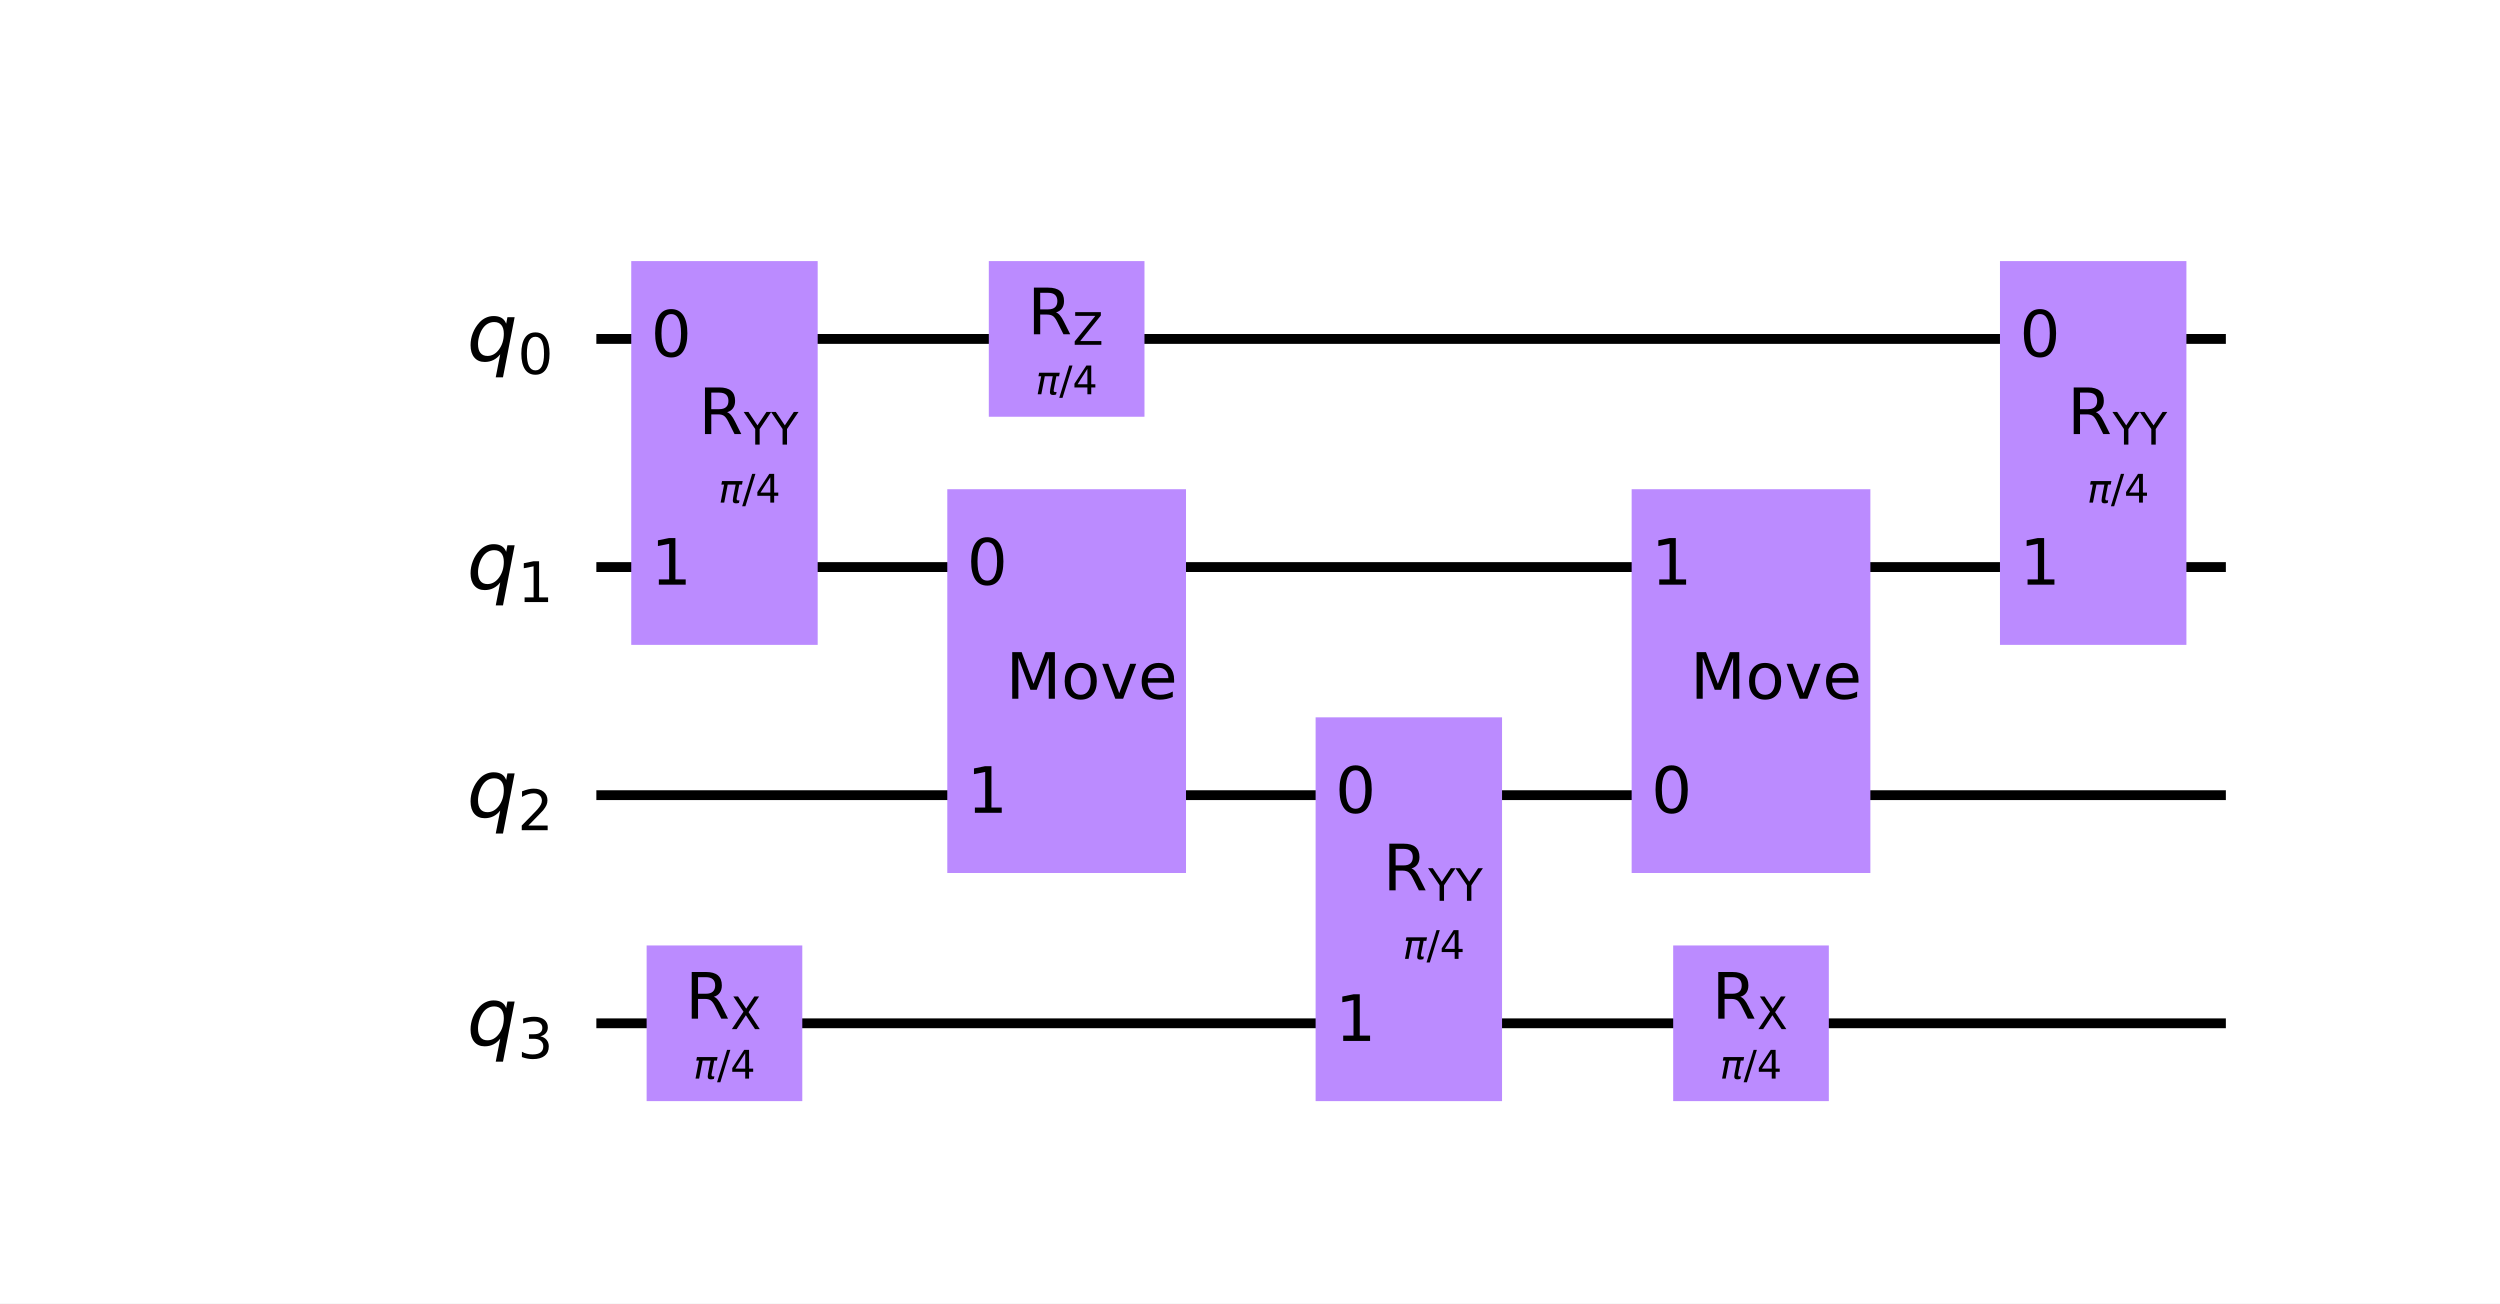
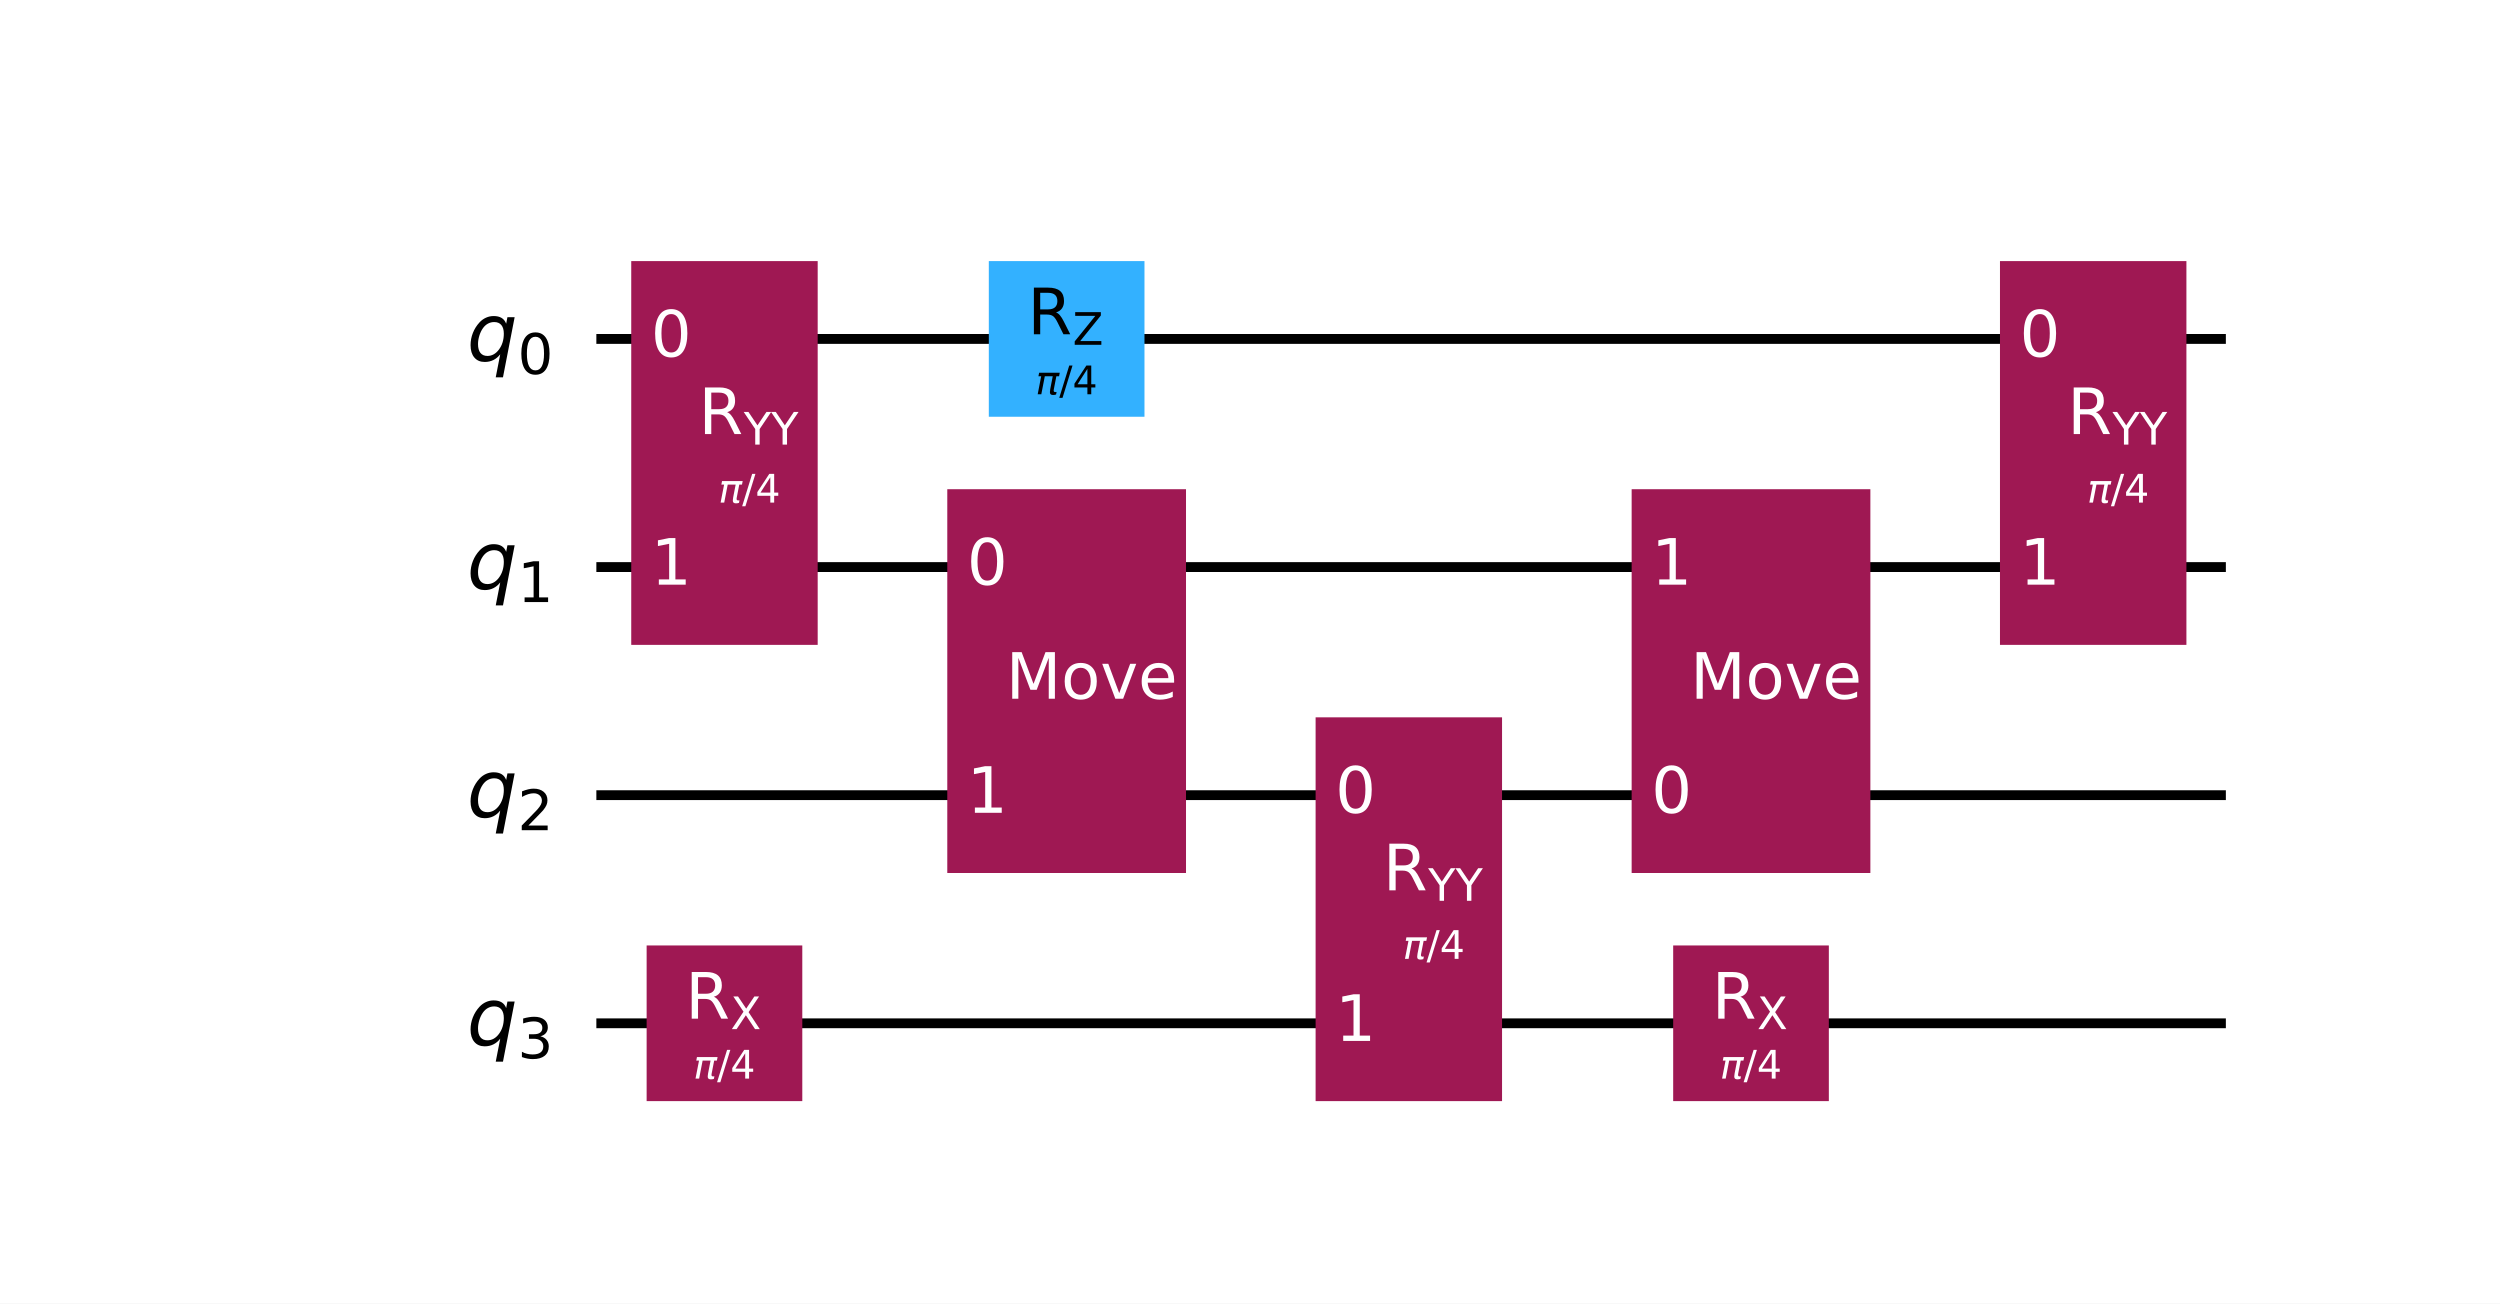
<svg xmlns="http://www.w3.org/2000/svg" xmlns:xlink="http://www.w3.org/1999/xlink" width="507.997pt" height="264.88pt" viewBox="0 0 507.997 264.88" version="1.1">
  <defs>
    <style type="text/css">*{stroke-linejoin: round; stroke-linecap: butt}</style>
  </defs>
  <g id="figure_1">
    <g id="patch_1">
      <path d="M 0 264.88  L 507.997 264.88  L 507.997 0  L 0 0  z " style="fill: #ffffff" />
    </g>
    <g id="axes_1">
      <g id="line2d_1">
-         <path d="M 122.179 68.869  L 451.292 68.869  " clip-path="url(#pb960b9159b)" style="fill: none; stroke: #000000; stroke-width: 2; stroke-linecap: square" />
+         <path d="M 122.179 68.869  L 451.292 68.869  " clip-path="url(#p3e879dd1e0)" style="fill: none; stroke: #000000; stroke-width: 2; stroke-linecap: square" />
      </g>
      <g id="line2d_2">
-         <path d="M 122.179 115.223  L 451.292 115.223  " clip-path="url(#pb960b9159b)" style="fill: none; stroke: #000000; stroke-width: 2; stroke-linecap: square" />
+         <path d="M 122.179 115.223  L 451.292 115.223  " clip-path="url(#p3e879dd1e0)" style="fill: none; stroke: #000000; stroke-width: 2; stroke-linecap: square" />
      </g>
      <g id="line2d_3">
-         <path d="M 122.179 161.577  L 451.292 161.577  " clip-path="url(#pb960b9159b)" style="fill: none; stroke: #000000; stroke-width: 2; stroke-linecap: square" />
+         <path d="M 122.179 161.577  L 451.292 161.577  " clip-path="url(#p3e879dd1e0)" style="fill: none; stroke: #000000; stroke-width: 2; stroke-linecap: square" />
      </g>
      <g id="line2d_4">
-         <path d="M 122.179 207.931  L 451.292 207.931  " clip-path="url(#pb960b9159b)" style="fill: none; stroke: #000000; stroke-width: 2; stroke-linecap: square" />
+         <path d="M 122.179 207.931  L 451.292 207.931  " clip-path="url(#p3e879dd1e0)" style="fill: none; stroke: #000000; stroke-width: 2; stroke-linecap: square" />
      </g>
      <g id="patch_2">
-         <path d="M 117.543 45.692  L -1041.307 45.692  L -1041.307 277.462  L 117.543 277.462  z " clip-path="url(#pb960b9159b)" style="fill: #ffffff; stroke: #ffffff; stroke-width: 1.5; stroke-linejoin: miter" />
+         <path d="M 117.543 45.692  L -1041.307 45.692  L -1041.307 277.462  L 117.543 277.462  z " clip-path="url(#p3e879dd1e0)" style="fill: #ffffff; stroke: #ffffff; stroke-width: 1.5; stroke-linejoin: miter" />
      </g>
      <g id="patch_3">
-         <path d="M 129.018 130.288  L 165.402 130.288  L 165.402 53.804  L 129.018 53.804  z " clip-path="url(#pb960b9159b)" style="fill: #bb8bff; stroke: #bb8bff; stroke-width: 1.5; stroke-linejoin: miter" />
+         <path d="M 129.018 130.288  L 165.402 130.288  L 165.402 53.804  L 129.018 53.804  z " clip-path="url(#p3e879dd1e0)" style="fill: #9f1853; stroke: #9f1853; stroke-width: 1.5; stroke-linejoin: miter" />
      </g>
      <g id="patch_4">
-         <path d="M 132.145 222.996  L 162.275 222.996  L 162.275 192.866  L 132.145 192.866  z " clip-path="url(#pb960b9159b)" style="fill: #bb8bff; stroke: #bb8bff; stroke-width: 1.5; stroke-linejoin: miter" />
+         <path d="M 132.145 222.996  L 162.275 222.996  L 162.275 192.866  L 132.145 192.866  z " clip-path="url(#p3e879dd1e0)" style="fill: #9f1853; stroke: #9f1853; stroke-width: 1.5; stroke-linejoin: miter" />
      </g>
      <g id="patch_5">
-         <path d="M 193.237 176.642  L 240.245 176.642  L 240.245 100.158  L 193.237 100.158  z " clip-path="url(#pb960b9159b)" style="fill: #bb8bff; stroke: #bb8bff; stroke-width: 1.5; stroke-linejoin: miter" />
+         <path d="M 193.237 176.642  L 240.245 176.642  L 240.245 100.158  L 193.237 100.158  z " clip-path="url(#p3e879dd1e0)" style="fill: #9f1853; stroke: #9f1853; stroke-width: 1.5; stroke-linejoin: miter" />
      </g>
      <g id="patch_6">
-         <path d="M 201.676 83.934  L 231.806 83.934  L 231.806 53.804  L 201.676 53.804  z " clip-path="url(#pb960b9159b)" style="fill: #bb8bff; stroke: #bb8bff; stroke-width: 1.5; stroke-linejoin: miter" />
+         <path d="M 201.676 83.934  L 231.806 83.934  L 231.806 53.804  L 201.676 53.804  z " clip-path="url(#p3e879dd1e0)" style="fill: #33b1ff; stroke: #33b1ff; stroke-width: 1.5; stroke-linejoin: miter" />
      </g>
      <g id="patch_7">
-         <path d="M 268.08 222.996  L 304.464 222.996  L 304.464 146.512  L 268.08 146.512  z " clip-path="url(#pb960b9159b)" style="fill: #bb8bff; stroke: #bb8bff; stroke-width: 1.5; stroke-linejoin: miter" />
+         <path d="M 268.08 222.996  L 304.464 222.996  L 304.464 146.512  L 268.08 146.512  z " clip-path="url(#p3e879dd1e0)" style="fill: #9f1853; stroke: #9f1853; stroke-width: 1.5; stroke-linejoin: miter" />
      </g>
      <g id="patch_8">
-         <path d="M 332.299 176.642  L 379.307 176.642  L 379.307 100.158  L 332.299 100.158  z " clip-path="url(#pb960b9159b)" style="fill: #bb8bff; stroke: #bb8bff; stroke-width: 1.5; stroke-linejoin: miter" />
+         <path d="M 332.299 176.642  L 379.307 176.642  L 379.307 100.158  L 332.299 100.158  z " clip-path="url(#p3e879dd1e0)" style="fill: #9f1853; stroke: #9f1853; stroke-width: 1.5; stroke-linejoin: miter" />
      </g>
      <g id="patch_9">
-         <path d="M 340.738 222.996  L 370.868 222.996  L 370.868 192.866  L 340.738 192.866  z " clip-path="url(#pb960b9159b)" style="fill: #bb8bff; stroke: #bb8bff; stroke-width: 1.5; stroke-linejoin: miter" />
+         <path d="M 340.738 222.996  L 370.868 222.996  L 370.868 192.866  L 340.738 192.866  z " clip-path="url(#p3e879dd1e0)" style="fill: #9f1853; stroke: #9f1853; stroke-width: 1.5; stroke-linejoin: miter" />
      </g>
      <g id="patch_10">
-         <path d="M 407.142 130.288  L 443.526 130.288  L 443.526 53.804  L 407.142 53.804  z " clip-path="url(#pb960b9159b)" style="fill: #bb8bff; stroke: #bb8bff; stroke-width: 1.5; stroke-linejoin: miter" />
+         <path d="M 407.142 130.288  L 443.526 130.288  L 443.526 53.804  L 407.142 53.804  z " clip-path="url(#p3e879dd1e0)" style="fill: #9f1853; stroke: #9f1853; stroke-width: 1.5; stroke-linejoin: miter" />
      </g>
      <g id="text_1">
-         <g clip-path="url(#pb960b9159b)">
+         <g clip-path="url(#p3e879dd1e0)">
          <g transform="translate(94.87056 73.31978) scale(0.1625 -0.1625)">
            <defs>
              <path id="DejaVuSans-Oblique-71" d="M 2669 525  Q 2438 222 2123 65  Q 1809 -91 1428 -91  Q 897 -91 595 267  Q 294 625 294 1253  Q 294 1759 480 2231  Q 666 2703 1013 3078  Q 1238 3322 1530 3453  Q 1822 3584 2144 3584  Q 2531 3584 2781 3431  Q 3031 3278 3144 2969  L 3244 3494  L 3822 3494  L 2888 -1319  L 2309 -1319  L 2669 525  z M 891 1338  Q 891 875 1084 633  Q 1278 391 1644 391  Q 2188 391 2572 911  Q 2956 1431 2956 2175  Q 2956 2625 2757 2864  Q 2559 3103 2188 3103  Q 1916 3103 1684 2976  Q 1453 2850 1281 2606  Q 1100 2350 995 2006  Q 891 1663 891 1338  z " transform="scale(0.015625)" />
              <path id="DejaVuSans-30" d="M 2034 4250  Q 1547 4250 1301 3770  Q 1056 3291 1056 2328  Q 1056 1369 1301 889  Q 1547 409 2034 409  Q 2525 409 2770 889  Q 3016 1369 3016 2328  Q 3016 3291 2770 3770  Q 2525 4250 2034 4250  z M 2034 4750  Q 2819 4750 3233 4129  Q 3647 3509 3647 2328  Q 3647 1150 3233 529  Q 2819 -91 2034 -91  Q 1250 -91 836 529  Q 422 1150 422 2328  Q 422 3509 836 4129  Q 1250 4750 2034 4750  z " transform="scale(0.015625)" />
            </defs>
            <use xlink:href="#DejaVuSans-Oblique-71" />
            <use xlink:href="#DejaVuSans-30" transform="translate(63.47656 -16.40625) scale(0.7)" />
          </g>
        </g>
      </g>
      <g id="text_2">
-         <g clip-path="url(#pb960b9159b)">
+         <g clip-path="url(#p3e879dd1e0)">
          <g transform="translate(94.87056 119.6738) scale(0.1625 -0.1625)">
            <defs>
              <path id="DejaVuSans-31" d="M 794 531  L 1825 531  L 1825 4091  L 703 3866  L 703 4441  L 1819 4666  L 2450 4666  L 2450 531  L 3481 531  L 3481 0  L 794 0  L 794 531  z " transform="scale(0.015625)" />
            </defs>
            <use xlink:href="#DejaVuSans-Oblique-71" />
            <use xlink:href="#DejaVuSans-31" transform="translate(63.47656 -16.40625) scale(0.7)" />
          </g>
        </g>
      </g>
      <g id="text_3">
-         <g clip-path="url(#pb960b9159b)">
+         <g clip-path="url(#p3e879dd1e0)">
          <g transform="translate(94.87056 166.0278) scale(0.1625 -0.1625)">
            <defs>
              <path id="DejaVuSans-32" d="M 1228 531  L 3431 531  L 3431 0  L 469 0  L 469 531  Q 828 903 1448 1529  Q 2069 2156 2228 2338  Q 2531 2678 2651 2914  Q 2772 3150 2772 3378  Q 2772 3750 2511 3984  Q 2250 4219 1831 4219  Q 1534 4219 1204 4116  Q 875 4013 500 3803  L 500 4441  Q 881 4594 1212 4672  Q 1544 4750 1819 4750  Q 2544 4750 2975 4387  Q 3406 4025 3406 3419  Q 3406 3131 3298 2873  Q 3191 2616 2906 2266  Q 2828 2175 2409 1742  Q 1991 1309 1228 531  z " transform="scale(0.015625)" />
            </defs>
            <use xlink:href="#DejaVuSans-Oblique-71" />
            <use xlink:href="#DejaVuSans-32" transform="translate(63.47656 -16.40625) scale(0.7)" />
          </g>
        </g>
      </g>
      <g id="text_4">
-         <g clip-path="url(#pb960b9159b)">
+         <g clip-path="url(#p3e879dd1e0)">
          <g transform="translate(94.87056 212.3818) scale(0.1625 -0.1625)">
            <defs>
              <path id="DejaVuSans-33" d="M 2597 2516  Q 3050 2419 3304 2112  Q 3559 1806 3559 1356  Q 3559 666 3084 287  Q 2609 -91 1734 -91  Q 1441 -91 1130 -33  Q 819 25 488 141  L 488 750  Q 750 597 1062 519  Q 1375 441 1716 441  Q 2309 441 2620 675  Q 2931 909 2931 1356  Q 2931 1769 2642 2001  Q 2353 2234 1838 2234  L 1294 2234  L 1294 2753  L 1863 2753  Q 2328 2753 2575 2939  Q 2822 3125 2822 3475  Q 2822 3834 2567 4026  Q 2313 4219 1838 4219  Q 1578 4219 1281 4162  Q 984 4106 628 3988  L 628 4550  Q 988 4650 1302 4700  Q 1616 4750 1894 4750  Q 2613 4750 3031 4423  Q 3450 4097 3450 3541  Q 3450 3153 3228 2886  Q 3006 2619 2597 2516  z " transform="scale(0.015625)" />
            </defs>
            <use xlink:href="#DejaVuSans-Oblique-71" />
            <use xlink:href="#DejaVuSans-33" transform="translate(63.47656 -16.40625) scale(0.7)" />
          </g>
        </g>
      </g>
      <g id="text_5">
-         <g clip-path="url(#pb960b9159b)">
-           <g transform="translate(132.2632 72.45599) scale(0.13 -0.13)">
+         <g clip-path="url(#p3e879dd1e0)">
+           <g style="fill: #ffffff" transform="translate(132.2632 72.45599) scale(0.13 -0.13)">
            <use xlink:href="#DejaVuSans-30" />
          </g>
        </g>
      </g>
      <g id="text_6">
-         <g clip-path="url(#pb960b9159b)">
-           <g transform="translate(132.2632 118.81) scale(0.13 -0.13)">
+         <g clip-path="url(#p3e879dd1e0)">
+           <g style="fill: #ffffff" transform="translate(132.2632 118.81) scale(0.13 -0.13)">
            <use xlink:href="#DejaVuSans-31" />
          </g>
        </g>
      </g>
      <g id="text_7">
-         <g clip-path="url(#pb960b9159b)">
-           <g transform="translate(145.989 102.1335) scale(0.08 -0.08)">
+         <g clip-path="url(#p3e879dd1e0)">
+           <g style="fill: #ffffff" transform="translate(145.989 102.1335) scale(0.08 -0.08)">
            <defs>
              <path id="DejaVuSans-Oblique-3c0" d="M 584 3500  L 3938 3500  L 3825 2925  L 3384 2925  L 2966 775  Q 2922 550 2981 450  Q 3038 353 3209 353  Q 3256 353 3325 363  Q 3397 369 3419 372  L 3338 -44  Q 3222 -84 3103 -103  Q 2981 -122 2866 -122  Q 2491 -122 2388 81  Q 2284 288 2391 838  L 2797 2925  L 1506 2925  L 938 0  L 350 0  L 919 2925  L 472 2925  L 584 3500  z " transform="scale(0.015625)" />
              <path id="DejaVuSans-2f" d="M 1625 4666  L 2156 4666  L 531 -594  L 0 -594  L 1625 4666  z " transform="scale(0.015625)" />
              <path id="DejaVuSans-34" d="M 2419 4116  L 825 1625  L 2419 1625  L 2419 4116  z M 2253 4666  L 3047 4666  L 3047 1625  L 3713 1625  L 3713 1100  L 3047 1100  L 3047 0  L 2419 0  L 2419 1100  L 313 1100  L 313 1709  L 2253 4666  z " transform="scale(0.015625)" />
            </defs>
            <use xlink:href="#DejaVuSans-Oblique-3c0" transform="translate(0 0.09375)" />
            <use xlink:href="#DejaVuSans-2f" transform="translate(60.20508 0.09375)" />
            <use xlink:href="#DejaVuSans-34" transform="translate(93.89648 0.09375)" />
          </g>
        </g>
      </g>
      <g id="text_8">
-         <g clip-path="url(#pb960b9159b)">
-           <g transform="translate(141.974 88.21635) scale(0.13 -0.13)">
+         <g clip-path="url(#p3e879dd1e0)">
+           <g style="fill: #ffffff" transform="translate(141.974 88.21635) scale(0.13 -0.13)">
            <defs>
              <path id="DejaVuSans-52" d="M 2841 2188  Q 3044 2119 3236 1894  Q 3428 1669 3622 1275  L 4263 0  L 3584 0  L 2988 1197  Q 2756 1666 2539 1819  Q 2322 1972 1947 1972  L 1259 1972  L 1259 0  L 628 0  L 628 4666  L 2053 4666  Q 2853 4666 3247 4331  Q 3641 3997 3641 3322  Q 3641 2881 3436 2590  Q 3231 2300 2841 2188  z M 1259 4147  L 1259 2491  L 2053 2491  Q 2509 2491 2742 2702  Q 2975 2913 2975 3322  Q 2975 3731 2742 3939  Q 2509 4147 2053 4147  L 1259 4147  z " transform="scale(0.015625)" />
              <path id="DejaVuSans-59" d="M -13 4666  L 666 4666  L 1959 2747  L 3244 4666  L 3922 4666  L 2272 2222  L 2272 0  L 1638 0  L 1638 2222  L -13 4666  z " transform="scale(0.015625)" />
            </defs>
            <use xlink:href="#DejaVuSans-52" transform="translate(0 0.09375)" />
            <use xlink:href="#DejaVuSans-59" transform="translate(70.43945 -16.3125) scale(0.7)" />
            <use xlink:href="#DejaVuSans-59" transform="translate(113.1982 -16.3125) scale(0.7)" />
          </g>
        </g>
      </g>
      <g id="text_9">
-         <g clip-path="url(#pb960b9159b)">
-           <g transform="translate(140.89 219.1773) scale(0.08 -0.08)">
+         <g clip-path="url(#p3e879dd1e0)">
+           <g style="fill: #ffffff" transform="translate(140.89 219.1773) scale(0.08 -0.08)">
            <use xlink:href="#DejaVuSans-Oblique-3c0" transform="translate(0 0.09375)" />
            <use xlink:href="#DejaVuSans-2f" transform="translate(60.20508 0.09375)" />
            <use xlink:href="#DejaVuSans-34" transform="translate(93.89648 0.09375)" />
          </g>
        </g>
      </g>
      <g id="text_10">
-         <g clip-path="url(#pb960b9159b)">
-           <g transform="translate(139.28 206.9985) scale(0.13 -0.13)">
+         <g clip-path="url(#p3e879dd1e0)">
+           <g style="fill: #ffffff" transform="translate(139.28 206.9985) scale(0.13 -0.13)">
            <defs>
              <path id="DejaVuSans-58" d="M 403 4666  L 1081 4666  L 2241 2931  L 3406 4666  L 4084 4666  L 2584 2425  L 4184 0  L 3506 0  L 2194 1984  L 872 0  L 191 0  L 1856 2491  L 403 4666  z " transform="scale(0.015625)" />
            </defs>
            <use xlink:href="#DejaVuSans-52" transform="translate(0 0.09375)" />
            <use xlink:href="#DejaVuSans-58" transform="translate(70.43945 -16.3125) scale(0.7)" />
          </g>
        </g>
      </g>
      <g id="text_11">
-         <g clip-path="url(#pb960b9159b)">
-           <g transform="translate(196.482 118.81) scale(0.13 -0.13)">
+         <g clip-path="url(#p3e879dd1e0)">
+           <g style="fill: #ffffff" transform="translate(196.482 118.81) scale(0.13 -0.13)">
            <use xlink:href="#DejaVuSans-30" />
          </g>
        </g>
      </g>
      <g id="text_12">
-         <g clip-path="url(#pb960b9159b)">
-           <g transform="translate(196.482 165.164) scale(0.13 -0.13)">
+         <g clip-path="url(#p3e879dd1e0)">
+           <g style="fill: #ffffff" transform="translate(196.482 165.164) scale(0.13 -0.13)">
            <use xlink:href="#DejaVuSans-31" />
          </g>
        </g>
      </g>
      <g id="text_13">
-         <g clip-path="url(#pb960b9159b)">
-           <g transform="translate(204.4078 141.987) scale(0.13 -0.13)">
+         <g clip-path="url(#p3e879dd1e0)">
+           <g style="fill: #ffffff" transform="translate(204.4078 141.987) scale(0.13 -0.13)">
            <defs>
              <path id="DejaVuSans-4d" d="M 628 4666  L 1569 4666  L 2759 1491  L 3956 4666  L 4897 4666  L 4897 0  L 4281 0  L 4281 4097  L 3078 897  L 2444 897  L 1241 4097  L 1241 0  L 628 0  L 628 4666  z " transform="scale(0.015625)" />
              <path id="DejaVuSans-6f" d="M 1959 3097  Q 1497 3097 1228 2736  Q 959 2375 959 1747  Q 959 1119 1226 758  Q 1494 397 1959 397  Q 2419 397 2687 759  Q 2956 1122 2956 1747  Q 2956 2369 2687 2733  Q 2419 3097 1959 3097  z M 1959 3584  Q 2709 3584 3137 3096  Q 3566 2609 3566 1747  Q 3566 888 3137 398  Q 2709 -91 1959 -91  Q 1206 -91 779 398  Q 353 888 353 1747  Q 353 2609 779 3096  Q 1206 3584 1959 3584  z " transform="scale(0.015625)" />
              <path id="DejaVuSans-76" d="M 191 3500  L 800 3500  L 1894 563  L 2988 3500  L 3597 3500  L 2284 0  L 1503 0  L 191 3500  z " transform="scale(0.015625)" />
              <path id="DejaVuSans-65" d="M 3597 1894  L 3597 1613  L 953 1613  Q 991 1019 1311 708  Q 1631 397 2203 397  Q 2534 397 2845 478  Q 3156 559 3463 722  L 3463 178  Q 3153 47 2828 -22  Q 2503 -91 2169 -91  Q 1331 -91 842 396  Q 353 884 353 1716  Q 353 2575 817 3079  Q 1281 3584 2069 3584  Q 2775 3584 3186 3129  Q 3597 2675 3597 1894  z M 3022 2063  Q 3016 2534 2758 2815  Q 2500 3097 2075 3097  Q 1594 3097 1305 2825  Q 1016 2553 972 2059  L 3022 2063  z " transform="scale(0.015625)" />
            </defs>
            <use xlink:href="#DejaVuSans-4d" />
            <use xlink:href="#DejaVuSans-6f" x="86.279" />
            <use xlink:href="#DejaVuSans-76" x="147.461" />
            <use xlink:href="#DejaVuSans-65" x="206.641" />
          </g>
        </g>
      </g>
      <g id="text_14">
-         <g clip-path="url(#pb960b9159b)">
+         <g clip-path="url(#p3e879dd1e0)">
          <g transform="translate(210.421 80.11533) scale(0.08 -0.08)">
            <use xlink:href="#DejaVuSans-Oblique-3c0" transform="translate(0 0.09375)" />
            <use xlink:href="#DejaVuSans-2f" transform="translate(60.20508 0.09375)" />
            <use xlink:href="#DejaVuSans-34" transform="translate(93.89648 0.09375)" />
          </g>
        </g>
      </g>
      <g id="text_15">
-         <g clip-path="url(#pb960b9159b)">
+         <g clip-path="url(#p3e879dd1e0)">
          <g transform="translate(208.811 67.93647) scale(0.13 -0.13)">
            <defs>
              <path id="DejaVuSans-5a" d="M 359 4666  L 4025 4666  L 4025 4184  L 1075 531  L 4097 531  L 4097 0  L 288 0  L 288 481  L 3238 4134  L 359 4134  L 359 4666  z " transform="scale(0.015625)" />
            </defs>
            <use xlink:href="#DejaVuSans-52" transform="translate(0 0.09375)" />
            <use xlink:href="#DejaVuSans-5a" transform="translate(70.43945 -16.3125) scale(0.7)" />
          </g>
        </g>
      </g>
      <g id="text_16">
-         <g clip-path="url(#pb960b9159b)">
-           <g transform="translate(271.3252 165.164) scale(0.13 -0.13)">
+         <g clip-path="url(#p3e879dd1e0)">
+           <g style="fill: #ffffff" transform="translate(271.3252 165.164) scale(0.13 -0.13)">
            <use xlink:href="#DejaVuSans-30" />
          </g>
        </g>
      </g>
      <g id="text_17">
-         <g clip-path="url(#pb960b9159b)">
-           <g transform="translate(271.3252 211.518) scale(0.13 -0.13)">
+         <g clip-path="url(#p3e879dd1e0)">
+           <g style="fill: #ffffff" transform="translate(271.3252 211.518) scale(0.13 -0.13)">
            <use xlink:href="#DejaVuSans-31" />
          </g>
        </g>
      </g>
      <g id="text_18">
-         <g clip-path="url(#pb960b9159b)">
-           <g transform="translate(285.051 194.8415) scale(0.08 -0.08)">
+         <g clip-path="url(#p3e879dd1e0)">
+           <g style="fill: #ffffff" transform="translate(285.051 194.8415) scale(0.08 -0.08)">
            <use xlink:href="#DejaVuSans-Oblique-3c0" transform="translate(0 0.09375)" />
            <use xlink:href="#DejaVuSans-2f" transform="translate(60.20508 0.09375)" />
            <use xlink:href="#DejaVuSans-34" transform="translate(93.89648 0.09375)" />
          </g>
        </g>
      </g>
      <g id="text_19">
-         <g clip-path="url(#pb960b9159b)">
-           <g transform="translate(281.036 180.9243) scale(0.13 -0.13)">
+         <g clip-path="url(#p3e879dd1e0)">
+           <g style="fill: #ffffff" transform="translate(281.036 180.9243) scale(0.13 -0.13)">
            <use xlink:href="#DejaVuSans-52" transform="translate(0 0.09375)" />
            <use xlink:href="#DejaVuSans-59" transform="translate(70.43945 -16.3125) scale(0.7)" />
            <use xlink:href="#DejaVuSans-59" transform="translate(113.1982 -16.3125) scale(0.7)" />
          </g>
        </g>
      </g>
      <g id="text_20">
-         <g clip-path="url(#pb960b9159b)">
-           <g transform="translate(335.544 165.164) scale(0.13 -0.13)">
+         <g clip-path="url(#p3e879dd1e0)">
+           <g style="fill: #ffffff" transform="translate(335.544 165.164) scale(0.13 -0.13)">
            <use xlink:href="#DejaVuSans-30" />
          </g>
        </g>
      </g>
      <g id="text_21">
-         <g clip-path="url(#pb960b9159b)">
-           <g transform="translate(335.544 118.81) scale(0.13 -0.13)">
+         <g clip-path="url(#p3e879dd1e0)">
+           <g style="fill: #ffffff" transform="translate(335.544 118.81) scale(0.13 -0.13)">
            <use xlink:href="#DejaVuSans-31" />
          </g>
        </g>
      </g>
      <g id="text_22">
-         <g clip-path="url(#pb960b9159b)">
-           <g transform="translate(343.4698 141.987) scale(0.13 -0.13)">
+         <g clip-path="url(#p3e879dd1e0)">
+           <g style="fill: #ffffff" transform="translate(343.4698 141.987) scale(0.13 -0.13)">
            <use xlink:href="#DejaVuSans-4d" />
            <use xlink:href="#DejaVuSans-6f" x="86.279" />
            <use xlink:href="#DejaVuSans-76" x="147.461" />
            <use xlink:href="#DejaVuSans-65" x="206.641" />
          </g>
        </g>
      </g>
      <g id="text_23">
-         <g clip-path="url(#pb960b9159b)">
-           <g transform="translate(349.483 219.1773) scale(0.08 -0.08)">
+         <g clip-path="url(#p3e879dd1e0)">
+           <g style="fill: #ffffff" transform="translate(349.483 219.1773) scale(0.08 -0.08)">
            <use xlink:href="#DejaVuSans-Oblique-3c0" transform="translate(0 0.09375)" />
            <use xlink:href="#DejaVuSans-2f" transform="translate(60.20508 0.09375)" />
            <use xlink:href="#DejaVuSans-34" transform="translate(93.89648 0.09375)" />
          </g>
        </g>
      </g>
      <g id="text_24">
-         <g clip-path="url(#pb960b9159b)">
-           <g transform="translate(347.873 206.9985) scale(0.13 -0.13)">
+         <g clip-path="url(#p3e879dd1e0)">
+           <g style="fill: #ffffff" transform="translate(347.873 206.9985) scale(0.13 -0.13)">
            <use xlink:href="#DejaVuSans-52" transform="translate(0 0.09375)" />
            <use xlink:href="#DejaVuSans-58" transform="translate(70.43945 -16.3125) scale(0.7)" />
          </g>
        </g>
      </g>
      <g id="text_25">
-         <g clip-path="url(#pb960b9159b)">
-           <g transform="translate(410.3872 72.45599) scale(0.13 -0.13)">
+         <g clip-path="url(#p3e879dd1e0)">
+           <g style="fill: #ffffff" transform="translate(410.3872 72.45599) scale(0.13 -0.13)">
            <use xlink:href="#DejaVuSans-30" />
          </g>
        </g>
      </g>
      <g id="text_26">
-         <g clip-path="url(#pb960b9159b)">
-           <g transform="translate(410.3872 118.81) scale(0.13 -0.13)">
+         <g clip-path="url(#p3e879dd1e0)">
+           <g style="fill: #ffffff" transform="translate(410.3872 118.81) scale(0.13 -0.13)">
            <use xlink:href="#DejaVuSans-31" />
          </g>
        </g>
      </g>
      <g id="text_27">
-         <g clip-path="url(#pb960b9159b)">
-           <g transform="translate(424.113 102.1335) scale(0.08 -0.08)">
+         <g clip-path="url(#p3e879dd1e0)">
+           <g style="fill: #ffffff" transform="translate(424.113 102.1335) scale(0.08 -0.08)">
            <use xlink:href="#DejaVuSans-Oblique-3c0" transform="translate(0 0.09375)" />
            <use xlink:href="#DejaVuSans-2f" transform="translate(60.20508 0.09375)" />
            <use xlink:href="#DejaVuSans-34" transform="translate(93.89648 0.09375)" />
          </g>
        </g>
      </g>
      <g id="text_28">
-         <g clip-path="url(#pb960b9159b)">
-           <g transform="translate(420.098 88.21635) scale(0.13 -0.13)">
+         <g clip-path="url(#p3e879dd1e0)">
+           <g style="fill: #ffffff" transform="translate(420.098 88.21635) scale(0.13 -0.13)">
            <use xlink:href="#DejaVuSans-52" transform="translate(0 0.09375)" />
            <use xlink:href="#DejaVuSans-59" transform="translate(70.43945 -16.3125) scale(0.7)" />
            <use xlink:href="#DejaVuSans-59" transform="translate(113.1982 -16.3125) scale(0.7)" />
          </g>
        </g>
      </g>
    </g>
  </g>
  <defs>
-     <clipPath id="pb960b9159b">
+     <clipPath id="p3e879dd1e0">
      <rect x="64.77" y="31.786" width="391.158" height="203.958" />
    </clipPath>
  </defs>
</svg>
